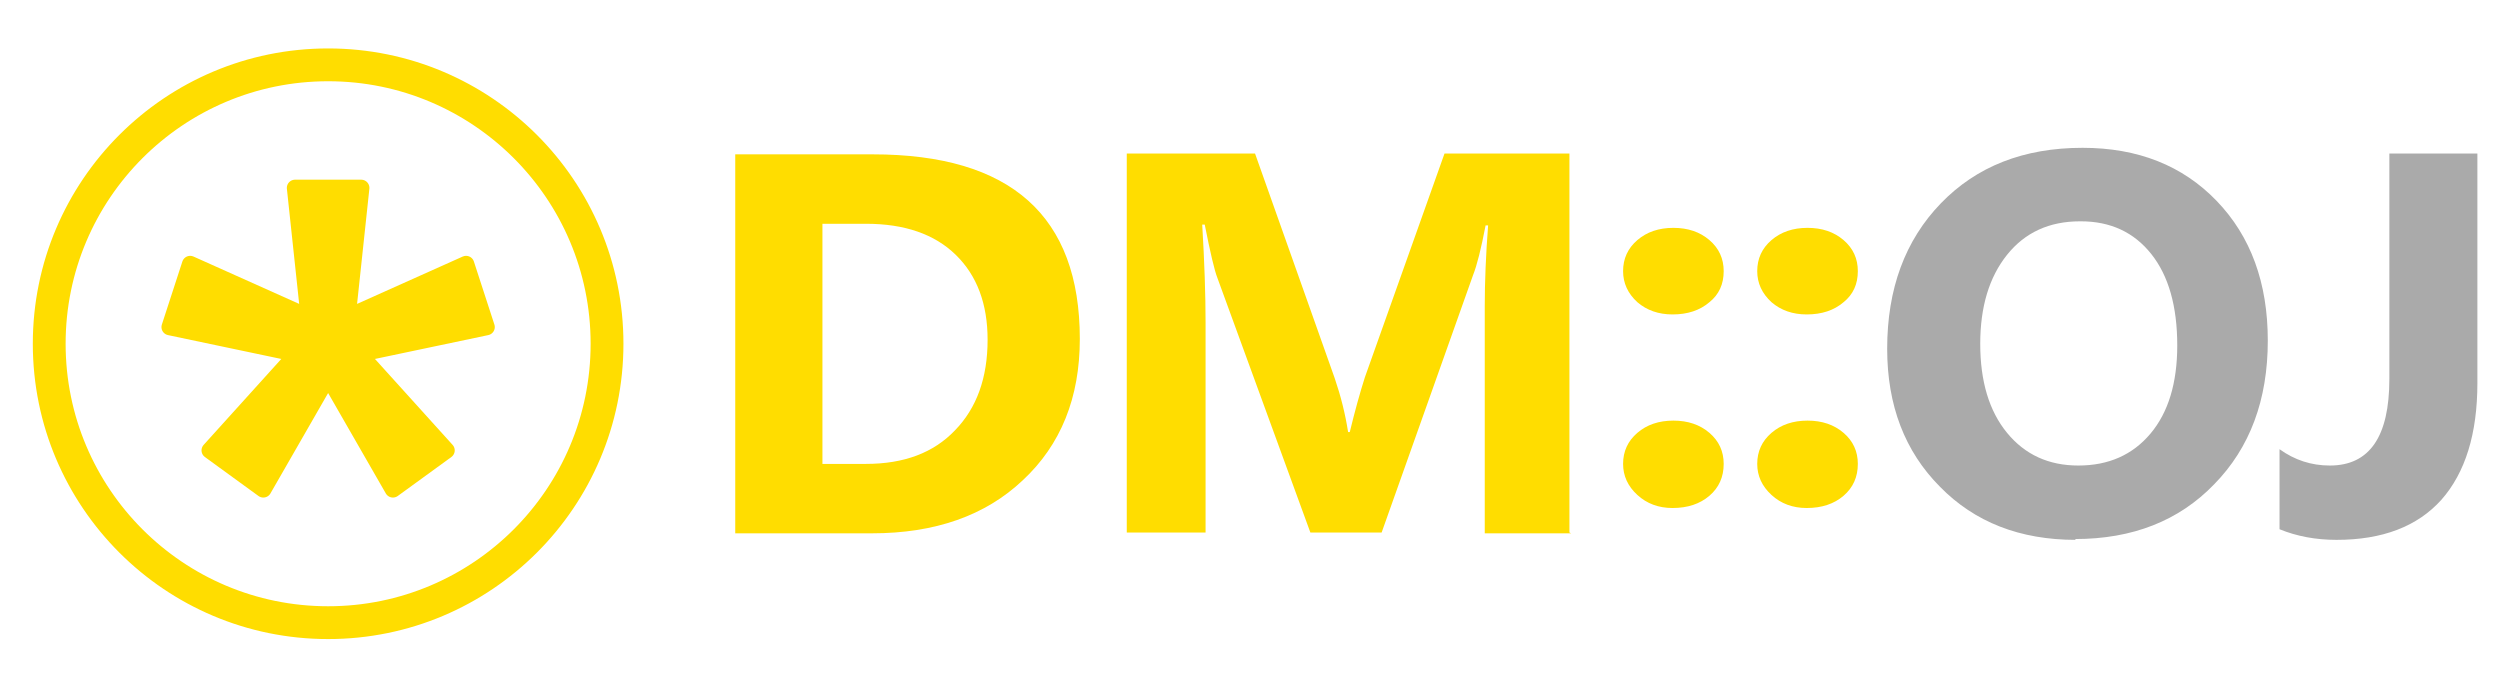
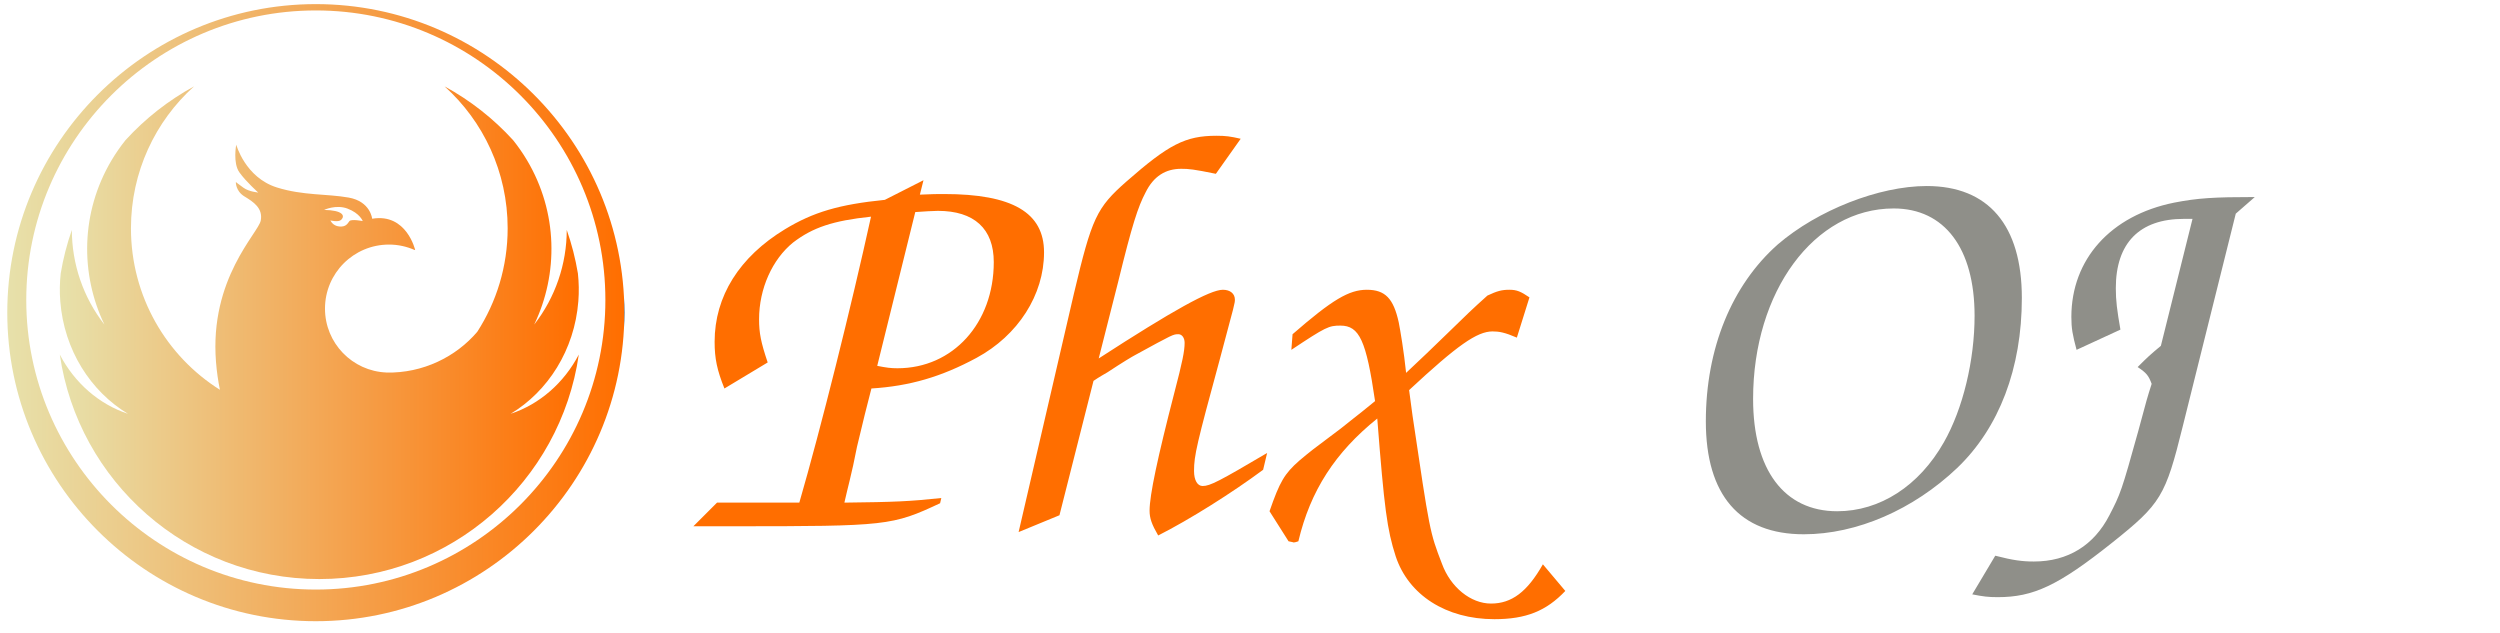
- <svg xmlns="http://www.w3.org/2000/svg" width="160" height="44">
-   <g stroke="#fd0" transform="matrix(.0875 0 0 .0875 0 1)">
-     <path d="M240 36a204 204 0 1 1 0 408 204 204 0 1 1 0-408" fill="none" stroke-width="24" />
-     <path d="M215.8 126h48.4l-10.1 94.6 86.8-38.9 15 46.1-93.1 19.6 63.8 70.6-39.2 28.5L240 264l-47.4 82.5-39.2-28.5 63.8-70.6-93.1-19.6 15-46.1 86.8 38.9z" fill="#fd0" stroke-linejoin="round" stroke-width="12" />
+ <svg xmlns="http://www.w3.org/2000/svg" version="1.1" width="790" height="200" viewBox="0 0 790 200" xml:space="preserve">
+   <defs>
+ </defs>
+   <g transform="matrix(1 0 0 1 100.9 105.14)">
+     <linearGradient id="SVGID_763" gradientUnits="userSpaceOnUse" gradientTransform="matrix(1 0 0 1 0 0)" x1="0" y1="77.841" x2="164" y2="77.841">
+       <stop offset="0%" style="stop-color:rgba(231, 225, 171, 1);" />
+       <stop offset="100%" style="stop-color:rgba(255, 110, 0, 1);" />
+       <stop offset="100%" style="stop-color:rgba(0, 0, 0, 1);" />
+     </linearGradient>
+     <path style="stroke: none; stroke-width: 1; stroke-dasharray: none; stroke-linecap: butt; stroke-dashoffset: 0; stroke-linejoin: miter; stroke-miterlimit: 4; fill: url(#SVGID_763); fill-rule: nonzero; opacity: 1;" transform=" translate(-82, -77.84)" d="M 142.467 103.461 c 11.766 -7.086 20.178 -20.119 21.388 -35.574 c 0.234 -2.99 0.173 -5.928 -0.138 -8.789 c -0.788 -4.725 -1.973 -9.311 -3.523 -13.729 c -0.01 10.75 -3.594 21.318 -10.287 29.891 c 7.703 -16.023 7.502 -35.479 -2.258 -51.91 c -1.341 -2.256 -2.818 -4.379 -4.416 -6.367 C 137.037 10.191 129.727 4.434 121.59 0 c 12.224 11.004 19.928 27.014 19.928 44.846 c 0 12.07 -3.54 23.301 -9.61 32.717 c -6.721 7.889 -17.151 13.092 -28.689 12.869 c 0.003 -0.006 0.005 -0.012 0.01 -0.02 c -10.801 -0.426 -19.433 -9.289 -19.433 -20.195 c 0 -11.176 9.059 -20.234 20.236 -20.234 c 2.864 0 5.574 0.617 8.04 1.695 c 0.145 0.016 0.222 0.025 0.222 0.025 s -2.707 -11.727 -13.594 -9.883 c 0 0 -0.512 -5.453 -7.401 -6.684 c -6.888 -1.229 -14.411 -0.605 -22.696 -3.197 c -10.025 -3.137 -12.854 -13.531 -12.854 -13.531 s -1.107 5.781 0.983 8.734 c 2.092 2.951 5.967 6.396 5.967 6.396 s -2.891 -0.246 -4.612 -1.477 c -1.723 -1.23 -2.46 -1.846 -2.46 -1.846 s -0.125 2.83 2.705 4.551 c 2.83 1.723 5.904 3.691 5.167 7.627 c -0.738 3.938 -16.238 18.33 -14.146 44.656 c 0.251 3.172 0.684 6.107 1.243 8.824 C 33.72 85.271 22.482 66.387 22.482 44.846 c 0 -17.832 7.703 -33.842 19.926 -44.846 c -8.135 4.434 -15.445 10.191 -21.642 16.982 c -1.597 1.988 -3.075 4.111 -4.416 6.367 c -9.759 16.432 -9.962 35.887 -2.258 51.91 C 7.398 66.688 3.814 56.119 3.806 45.369 c -1.55 4.418 -2.735 9.004 -3.522 13.729 c -0.311 2.861 -0.373 5.799 -0.139 8.789 c 1.21 15.455 9.621 28.488 21.388 35.574 C 12.387 100.443 4.656 93.678 0 84.746 c 5.785 40.109 40.287 70.936 82 70.936 s 76.213 -30.826 82 -70.936 C 159.342 93.678 151.613 100.443 142.467 103.461 z M 90.898 38.613 c 3.926 1.477 4.828 3.945 4.828 3.945 s -3.639 -0.717 -4.213 0.021 s -1.066 1.896 -3.199 1.691 s -2.798 -1.916 -2.798 -1.916 s 2.552 0.656 3.413 -0.205 c 1.271 -1.271 0.537 -3.004 -5.422 -3.117 C 83.508 39.033 87.256 37.244 90.898 38.613 z" stroke-linecap="round" />
  </g>
-   <g transform="matrix(.53656 0 0 .52273 46.09 -512.12)">
-     <g fill="#fd0">
-       <path d="M1.8 1045v-46.4h16.4q24.7 0 24.7 22.6 0 10.8-6.8 17.3-6.7 6.5-18 6.5H1.7zm10.4-37.9v29.4h5.2q6.8 0 10.6-4.1 3.9-4.1 3.9-11.1 0-6.6-3.8-10.4-3.8-3.8-10.7-3.8h-5.1z" />
-       <path d="M101.5 1045H91.2v-27.8q0-4.5.4-9.9h-.3q-.8 4.3-1.5 6.1l-10.9 31.5h-8.5l-11.1-31.2q-.5-1.3-1.5-6.5h-.3q.4 6.9.4 12v25.7h-9.4v-46.4h15.3l9.5 27.5q1.1 3.3 1.6 6.6h.2q.9-3.8 1.8-6.7l9.5-27.4h14.9v46.4z" />
-       <path d="M113.6 1018.2q-2.5 0-4.2-1.5-1.7-1.6-1.7-3.8 0-2.3 1.7-3.8t4.3-1.5q2.6 0 4.3 1.5 1.7 1.5 1.7 3.8 0 2.4-1.7 3.8-1.7 1.5-4.4 1.5zm0 23.7q-2.5 0-4.2-1.6-1.7-1.6-1.7-3.8 0-2.3 1.7-3.8t4.3-1.5q2.6 0 4.3 1.5 1.7 1.5 1.7 3.8 0 2.4-1.7 3.9t-4.4 1.5z" />
-       <path d="M129.6 1018.2q-2.5 0-4.2-1.5-1.7-1.6-1.7-3.8 0-2.3 1.7-3.8t4.3-1.5q2.6 0 4.3 1.5 1.7 1.5 1.7 3.8 0 2.4-1.7 3.8-1.7 1.5-4.4 1.5zm0 23.7q-2.5 0-4.2-1.6-1.7-1.6-1.7-3.8 0-2.3 1.7-3.8t4.3-1.5q2.6 0 4.3 1.5 1.7 1.5 1.7 3.8 0 2.4-1.7 3.9t-4.4 1.5z" />
-     </g>
-     <path fill="#aaa" d="M161.7 1045.8q-10 0-16.2-6.5-6.3-6.5-6.3-16.9 0-11 6.4-17.8 6.4-6.8 16.9-6.8 9.9 0 16 6.5t6.1 17.1q0 10.9-6.4 17.6-6.3 6.7-16.6 6.7zm.5-39q-5.5 0-8.7 4.1-3.2 4.1-3.2 10.9 0 6.9 3.2 10.9t8.5 4q5.4 0 8.6-3.9 3.2-3.9 3.2-10.8 0-7.2-3.1-11.2-3.1-4-8.4-4z" />
-     <path fill="#aaa" d="M209.6 1026.6q0 9.3-4.3 14.3-4.3 4.9-12.5 4.9-3.7 0-6.8-1.3v-9.8q2.7 2 6 2 7.1 0 7.1-10.6v-27.6h10.5v28z" />
+   <g transform="matrix(1 0 0 1 99.8 98.8)">
+     <linearGradient id="SVGID_764" gradientUnits="userSpaceOnUse" gradientTransform="matrix(1 0 0 1 0 0)" x1="0" y1="97.5" x2="195" y2="97.5">
+       <stop offset="0%" style="stop-color:rgba(231, 225, 171, 1);" />
+       <stop offset="100%" style="stop-color:rgba(255, 110, 0, 1);" />
+       <stop offset="100%" style="stop-color:rgba(0, 0, 0, 1);" />
+     </linearGradient>
+     <path style="stroke: none; stroke-width: 1; stroke-dasharray: none; stroke-linecap: butt; stroke-dashoffset: 0; stroke-linejoin: miter; stroke-miterlimit: 4; fill: url(#SVGID_764); fill-rule: nonzero; opacity: 1;" transform=" translate(-97.5, -97.5)" d="M 97.5 0 C 43.738 0 0 43.738 0 97.5 S 43.738 195 97.5 195 S 195 151.262 195 97.5 S 151.262 0 97.5 0 z M 97.5 185 C 47.047 185 6 143.953 6 93.5 S 47.047 2 97.5 2 S 189 43.047 189 93.5 S 147.953 185 97.5 185 z" stroke-linecap="round" />
+   </g>
+   <g transform="matrix(4.05 0 0 4.05 546.18 109.22)" style="">
+     <text xml:space="preserve" font-family="'Comic Sans MS', 'Comic Sans', cursive, sans-serif" font-size="45" style="stroke: none; stroke-width: 1; stroke-dasharray: none; stroke-linecap: butt; stroke-dashoffset: 0; stroke-linejoin: round; stroke-miterlimit: 4; fill: rgb(255,110,0); fill-rule: nonzero; opacity: 1; white-space: pre;">
+       <tspan x="-82.43" y="14.14" style="stroke-width: 1; ">Phx</tspan>
+       <tspan x="-6.45" y="14.14" style="stroke-width: 1; fill: rgb(143,143,137); ">OJ</tspan>
+     </text>
  </g>
</svg>
